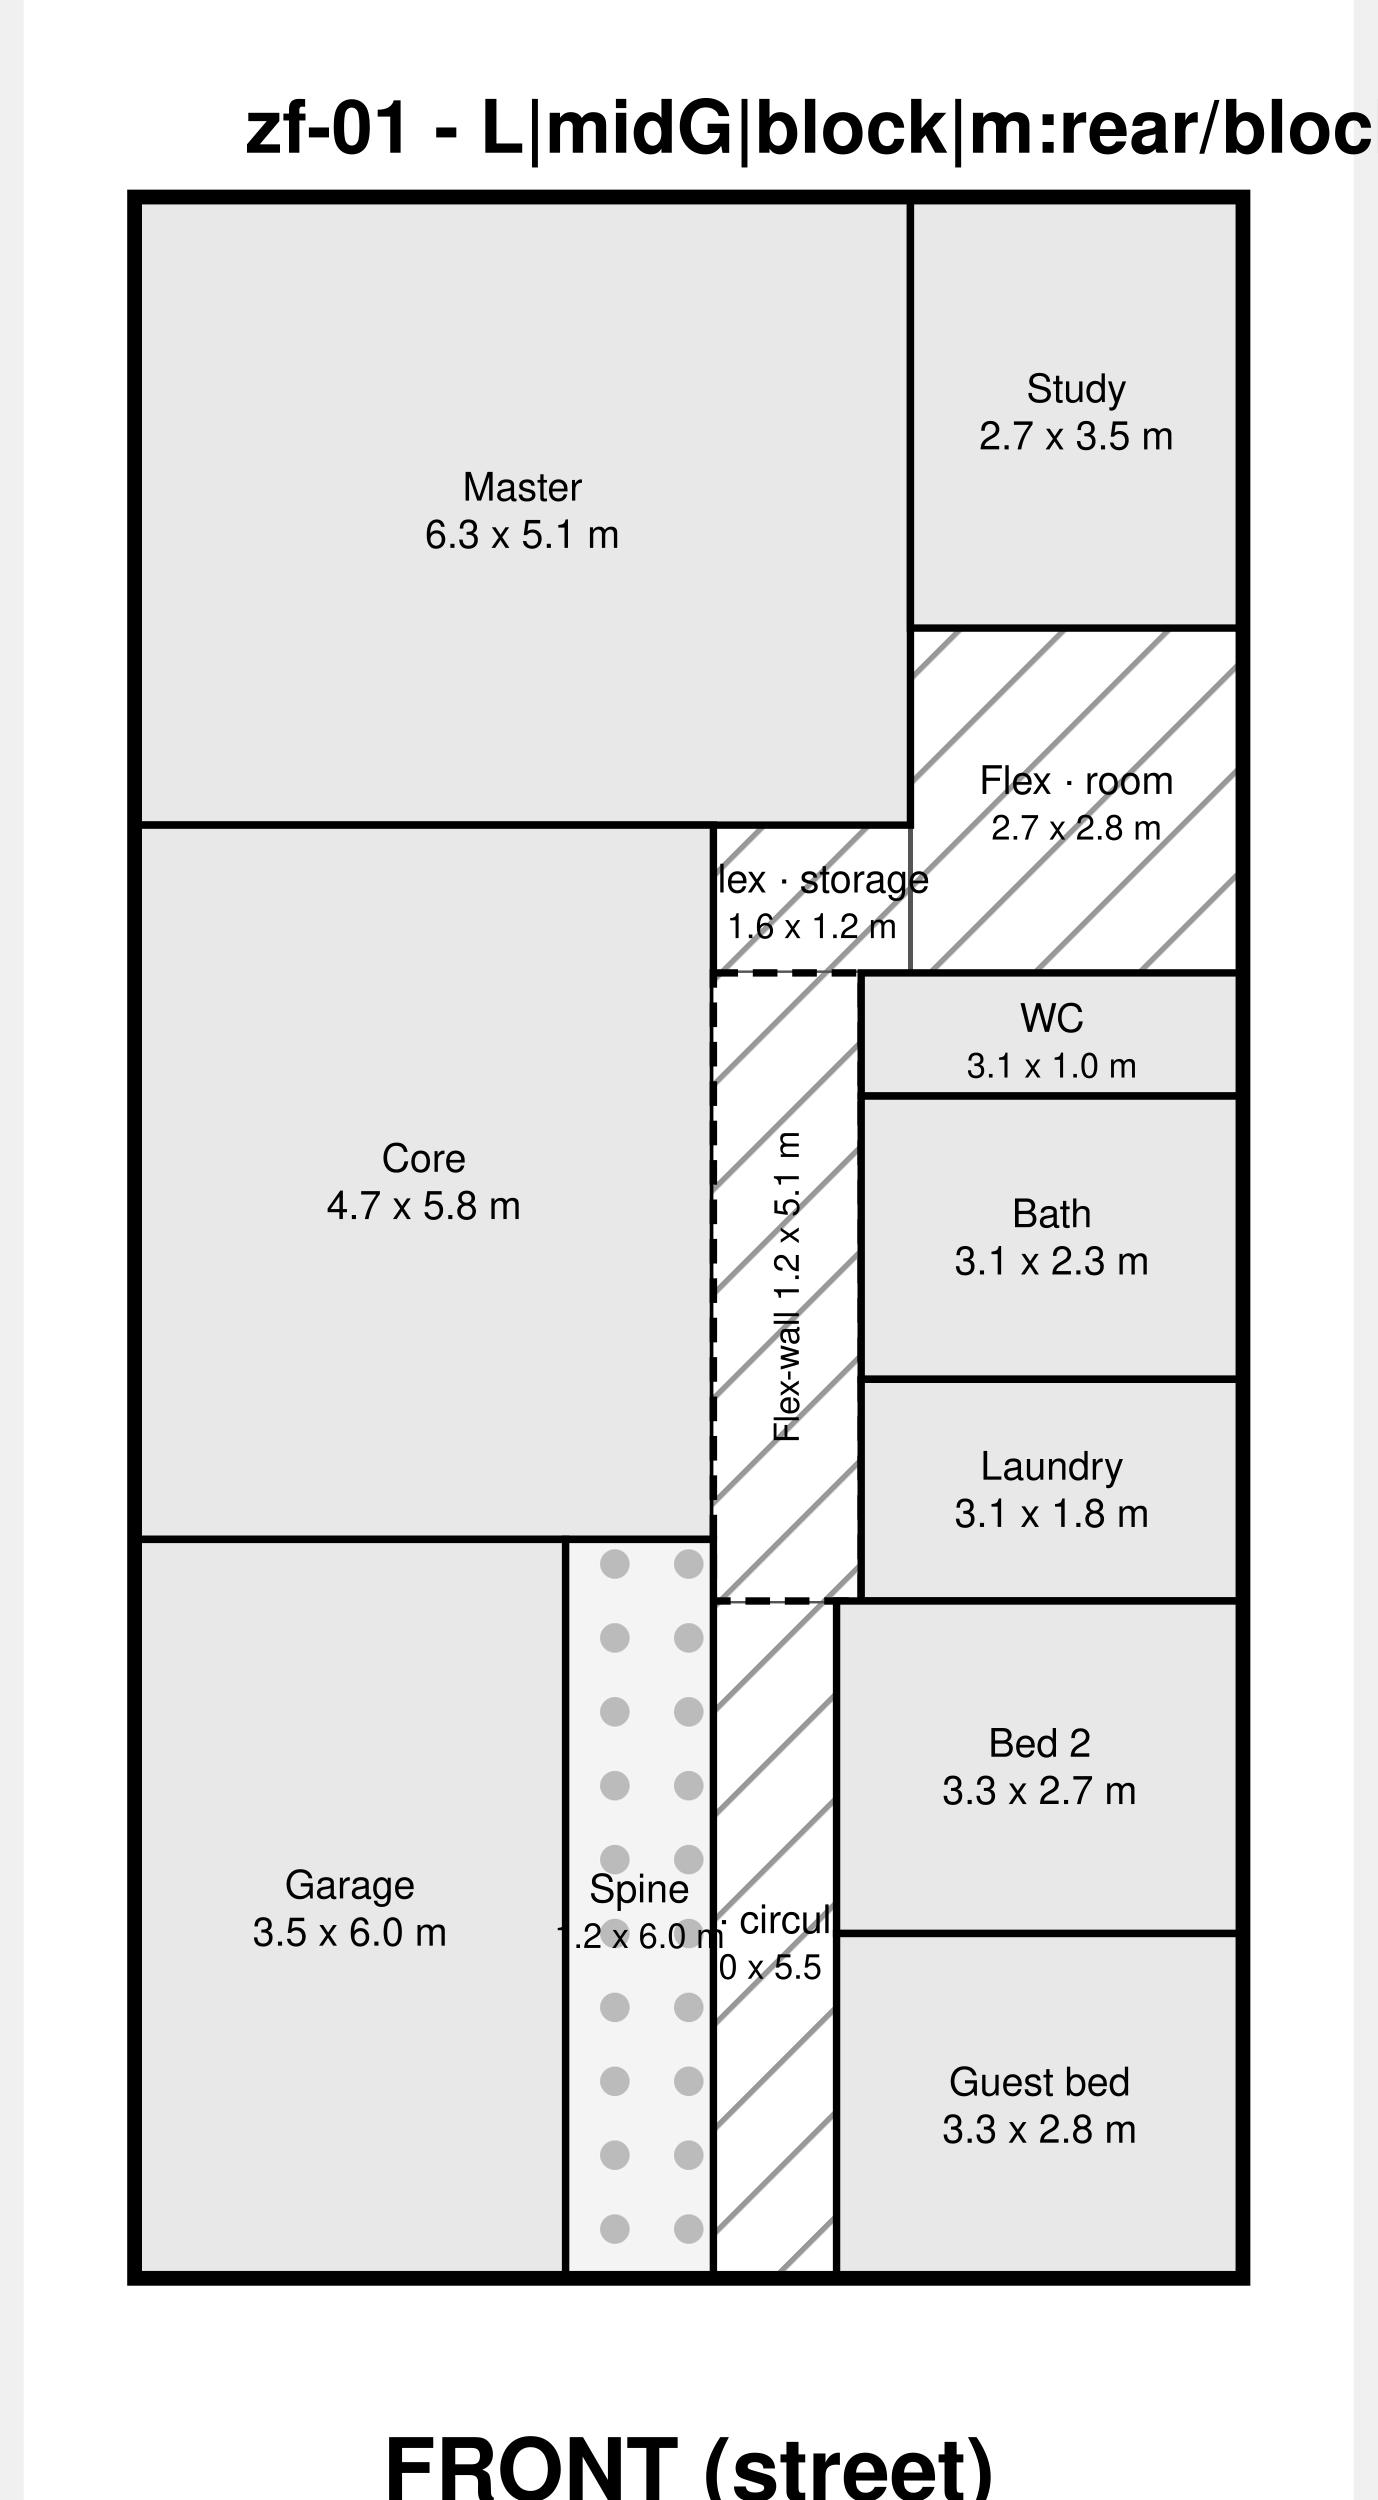
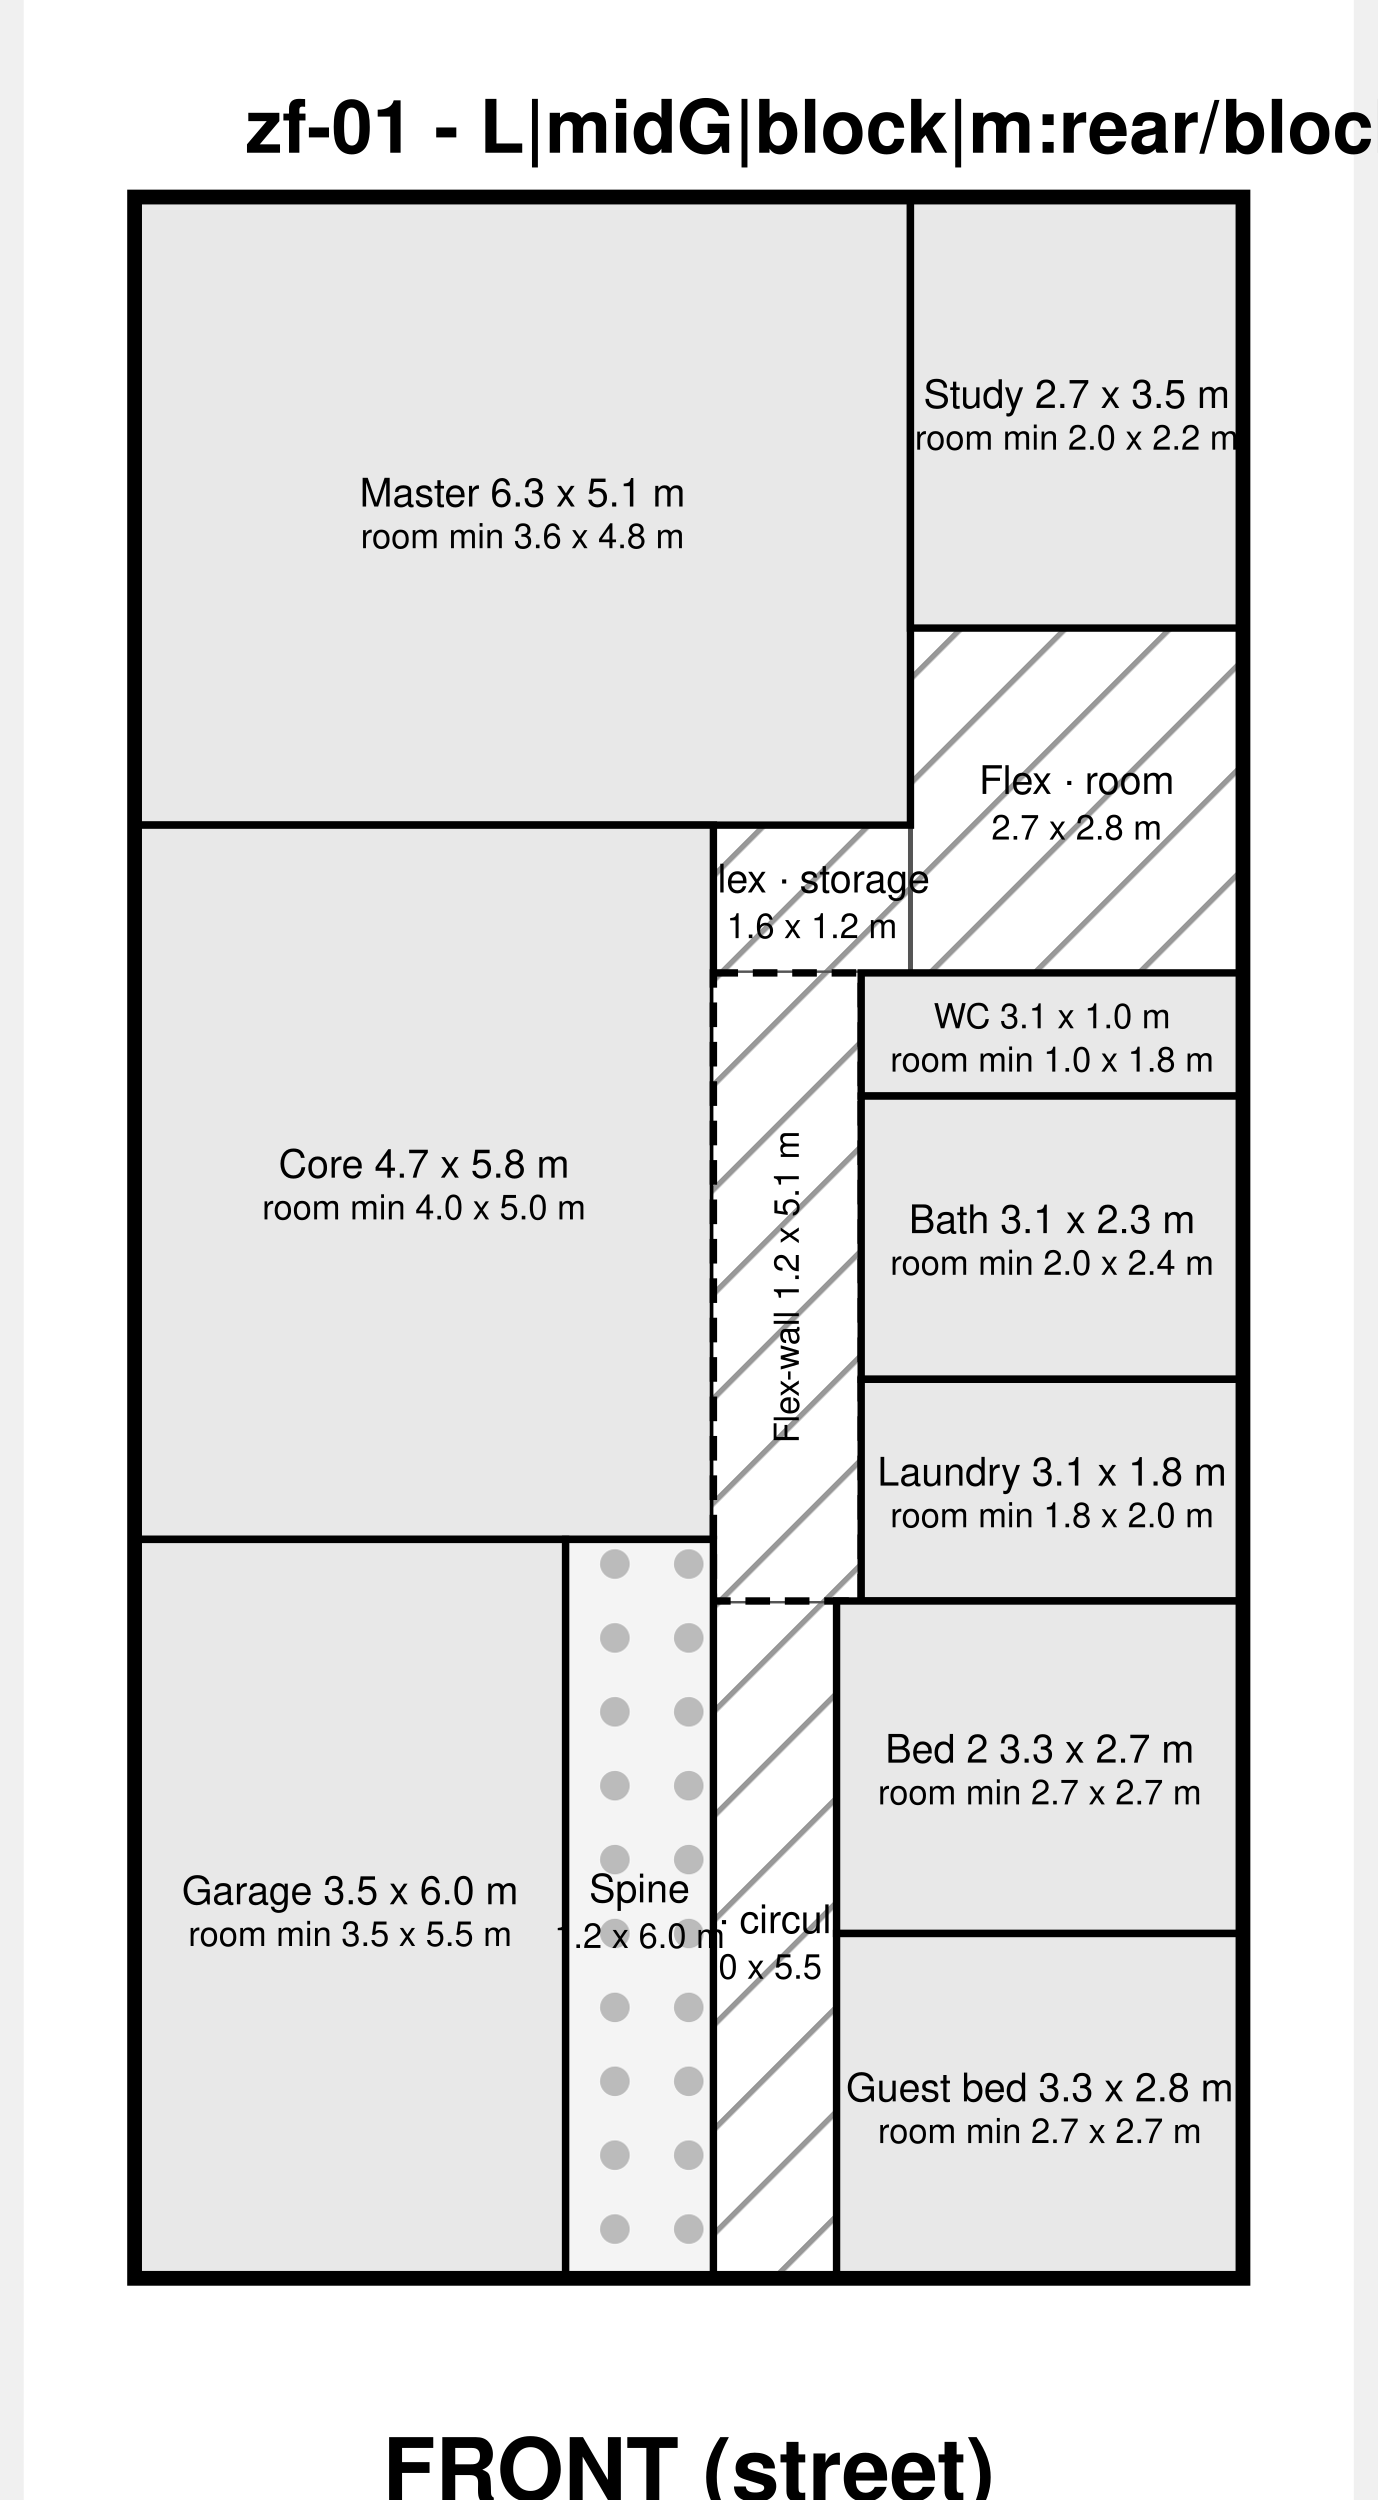
<svg xmlns="http://www.w3.org/2000/svg" width="540" height="980" viewBox="-900 -1600 10800 20300" font-family="Helvetica, Arial, sans-serif" fill="#000">
  <defs>
    <pattern id="hatch" width="600" height="600" patternUnits="userSpaceOnUse" patternTransform="rotate(45)">
      <rect width="600" height="600" fill="#ffffff" />
      <line x1="0" y1="0" x2="0" y2="600" stroke="#999" stroke-width="90" />
    </pattern>
    <pattern id="hatch2" width="500" height="500" patternUnits="userSpaceOnUse" patternTransform="rotate(-45)">
      <rect width="500" height="500" fill="#ffffff" />
      <line x1="0" y1="0" x2="0" y2="500" stroke="#666" stroke-width="70" />
    </pattern>
    <pattern id="hatch3" width="600" height="600" patternUnits="userSpaceOnUse">
      <rect width="600" height="600" fill="#ffffff" />
      <line x1="0" y1="0" x2="0" y2="600" stroke="#aaa" stroke-width="60" />
      <line x1="0" y1="0" x2="600" y2="0" stroke="#aaa" stroke-width="60" />
    </pattern>
    <pattern id="dots" width="600" height="600" patternUnits="userSpaceOnUse">
      <rect width="600" height="600" fill="#f4f4f4" />
      <circle cx="300" cy="300" r="120" fill="#bbb" />
    </pattern>
  </defs>
  <rect x="-900" y="-1600" width="10800" height="20300" fill="#ffffff" />
  <text x="900" y="-360" font-size="600" font-weight="bold">zf-01 - L|midG|block|m:rear/block|wet:split|rr:MF|fw|v3</text>
  <g>
    <rect x="6300" y="3500" width="2700" height="2800" fill="url(#hatch)" stroke="#555" stroke-width="40" />
    <text x="7650" y="4740" font-size="320" text-anchor="middle" dominant-baseline="middle">Flex · room</text>
    <text x="7650" y="5124" font-size="280" text-anchor="middle" dominant-baseline="middle">2.7 x 2.8 m</text>
  </g>
  <g>
    <rect x="4700" y="5100" width="1600" height="1200" fill="url(#hatch)" stroke="#555" stroke-width="40" />
    <text x="5500" y="5540" font-size="320" text-anchor="middle" dominant-baseline="middle">Flex · storage</text>
    <text x="5500" y="5924" font-size="280" text-anchor="middle" dominant-baseline="middle">1.6 x 1.2 m</text>
  </g>
  <g>
    <rect x="4700" y="11400" width="1000" height="5500" fill="url(#hatch)" stroke="#555" stroke-width="40" />
    <text x="5200" y="13990" font-size="320" text-anchor="middle" dominant-baseline="middle">Flex · circulation</text>
    <text x="5200" y="14374" font-size="280" text-anchor="middle" dominant-baseline="middle">1.0 x 5.5 m</text>
  </g>
  <g>
    <rect x="0" y="0" width="6300" height="5100" fill="#e8e8e8" stroke="#000" stroke-width="60" />
-     <text x="3150" y="2358" font-size="320" text-anchor="middle" dominant-baseline="middle">Master</text>
-     <text x="3150" y="2742" font-size="320" text-anchor="middle" dominant-baseline="middle">6.3 x 5.1 m</text>
+     <text x="3150" y="2406" font-size="320" text-anchor="middle" dominant-baseline="middle">Master 6.3 x 5.1 m</text>
+     <text x="3150" y="2758" font-size="280" text-anchor="middle" dominant-baseline="middle">room min 3.6 x 4.8 m</text>
  </g>
  <g>
    <rect x="0" y="5100" width="4700" height="5800" fill="#e8e8e8" stroke="#000" stroke-width="60" />
-     <text x="2350" y="7808" font-size="320" text-anchor="middle" dominant-baseline="middle">Core</text>
-     <text x="2350" y="8192" font-size="320" text-anchor="middle" dominant-baseline="middle">4.7 x 5.8 m</text>
+     <text x="2350" y="7856" font-size="320" text-anchor="middle" dominant-baseline="middle">Core 4.7 x 5.8 m</text>
+     <text x="2350" y="8208" font-size="280" text-anchor="middle" dominant-baseline="middle">room min 4.0 x 5.0 m</text>
  </g>
  <g>
    <rect x="0" y="10900" width="3500" height="6000" fill="#e8e8e8" stroke="#000" stroke-width="60" />
-     <text x="1750" y="13708" font-size="320" text-anchor="middle" dominant-baseline="middle">Garage</text>
-     <text x="1750" y="14092" font-size="320" text-anchor="middle" dominant-baseline="middle">3.5 x 6.0 m</text>
+     <text x="1750" y="13756" font-size="320" text-anchor="middle" dominant-baseline="middle">Garage 3.5 x 6.0 m</text>
+     <text x="1750" y="14108" font-size="280" text-anchor="middle" dominant-baseline="middle">room min 3.5 x 5.5 m</text>
  </g>
  <g>
    <rect x="4700" y="6300" width="1200" height="5100" fill="url(#hatch)" stroke="#000" stroke-width="60" stroke-dasharray="200 120" />
    <text transform="translate(5300 8850) rotate(-90)" font-size="280" text-anchor="middle" dominant-baseline="middle">Flex-wall 1.2 x 5.1 m</text>
  </g>
  <g>
    <rect x="5900" y="6300" width="3100" height="1000" fill="#e8e8e8" stroke="#000" stroke-width="60" />
-     <text x="7450" y="6672" font-size="320" text-anchor="middle" dominant-baseline="middle">WC</text>
-     <text x="7450" y="7056" font-size="280" text-anchor="middle" dominant-baseline="middle">3.1 x 1.0 m</text>
+     <text x="7450" y="6656" font-size="280" text-anchor="middle" dominant-baseline="middle">WC 3.1 x 1.0 m</text>
+     <text x="7450" y="7008" font-size="280" text-anchor="middle" dominant-baseline="middle">room min 1.0 x 1.8 m</text>
  </g>
  <g>
    <rect x="5900" y="7300" width="3100" height="2300" fill="#e8e8e8" stroke="#000" stroke-width="60" />
-     <text x="7450" y="8258" font-size="320" text-anchor="middle" dominant-baseline="middle">Bath</text>
-     <text x="7450" y="8642" font-size="320" text-anchor="middle" dominant-baseline="middle">3.1 x 2.3 m</text>
+     <text x="7450" y="8306" font-size="320" text-anchor="middle" dominant-baseline="middle">Bath 3.1 x 2.3 m</text>
+     <text x="7450" y="8658" font-size="280" text-anchor="middle" dominant-baseline="middle">room min 2.0 x 2.4 m</text>
  </g>
  <g>
    <rect x="5900" y="9600" width="3100" height="1800" fill="#e8e8e8" stroke="#000" stroke-width="60" />
-     <text x="7450" y="10308" font-size="320" text-anchor="middle" dominant-baseline="middle">Laundry</text>
-     <text x="7450" y="10692" font-size="320" text-anchor="middle" dominant-baseline="middle">3.1 x 1.8 m</text>
+     <text x="7450" y="10356" font-size="320" text-anchor="middle" dominant-baseline="middle">Laundry 3.1 x 1.8 m</text>
+     <text x="7450" y="10708" font-size="280" text-anchor="middle" dominant-baseline="middle">room min 1.8 x 2.0 m</text>
  </g>
  <g>
    <rect x="5700" y="11400" width="3300" height="2700" fill="#e8e8e8" stroke="#000" stroke-width="60" />
-     <text x="7350" y="12558" font-size="320" text-anchor="middle" dominant-baseline="middle">Bed 2</text>
-     <text x="7350" y="12942" font-size="320" text-anchor="middle" dominant-baseline="middle">3.3 x 2.7 m</text>
+     <text x="7350" y="12606" font-size="320" text-anchor="middle" dominant-baseline="middle">Bed 2 3.3 x 2.7 m</text>
+     <text x="7350" y="12958" font-size="280" text-anchor="middle" dominant-baseline="middle">room min 2.7 x 2.7 m</text>
  </g>
  <g>
    <rect x="5700" y="14100" width="3300" height="2800" fill="#e8e8e8" stroke="#000" stroke-width="60" />
-     <text x="7350" y="15308" font-size="320" text-anchor="middle" dominant-baseline="middle">Guest bed</text>
-     <text x="7350" y="15692" font-size="320" text-anchor="middle" dominant-baseline="middle">3.3 x 2.8 m</text>
+     <text x="7350" y="15356" font-size="320" text-anchor="middle" dominant-baseline="middle">Guest bed 3.3 x 2.8 m</text>
+     <text x="7350" y="15708" font-size="280" text-anchor="middle" dominant-baseline="middle">room min 2.7 x 2.7 m</text>
  </g>
  <g>
    <rect x="6300" y="0" width="2700" height="3500" fill="#e8e8e8" stroke="#000" stroke-width="60" />
-     <text x="7650" y="1558" font-size="320" text-anchor="middle" dominant-baseline="middle">Study</text>
-     <text x="7650" y="1942" font-size="320" text-anchor="middle" dominant-baseline="middle">2.7 x 3.5 m</text>
+     <text x="7650" y="1606" font-size="320" text-anchor="middle" dominant-baseline="middle">Study 2.7 x 3.5 m</text>
+     <text x="7650" y="1958" font-size="280" text-anchor="middle" dominant-baseline="middle">room min 2.0 x 2.2 m</text>
  </g>
  <g>
    <rect x="3500" y="10900" width="1200" height="6000" fill="url(#dots)" stroke="#000" stroke-width="60" />
    <text x="4100" y="13740" font-size="320" text-anchor="middle" dominant-baseline="middle">Spine</text>
    <text x="4100" y="14124" font-size="280" text-anchor="middle" dominant-baseline="middle">1.2 x 6.0 m</text>
  </g>
  <rect x="0" y="0" width="9000" height="16900" fill="none" stroke="#000" stroke-width="120" />
  <text x="4500" y="18700" font-size="700" text-anchor="middle" font-weight="bold">FRONT (street)</text>
</svg>
